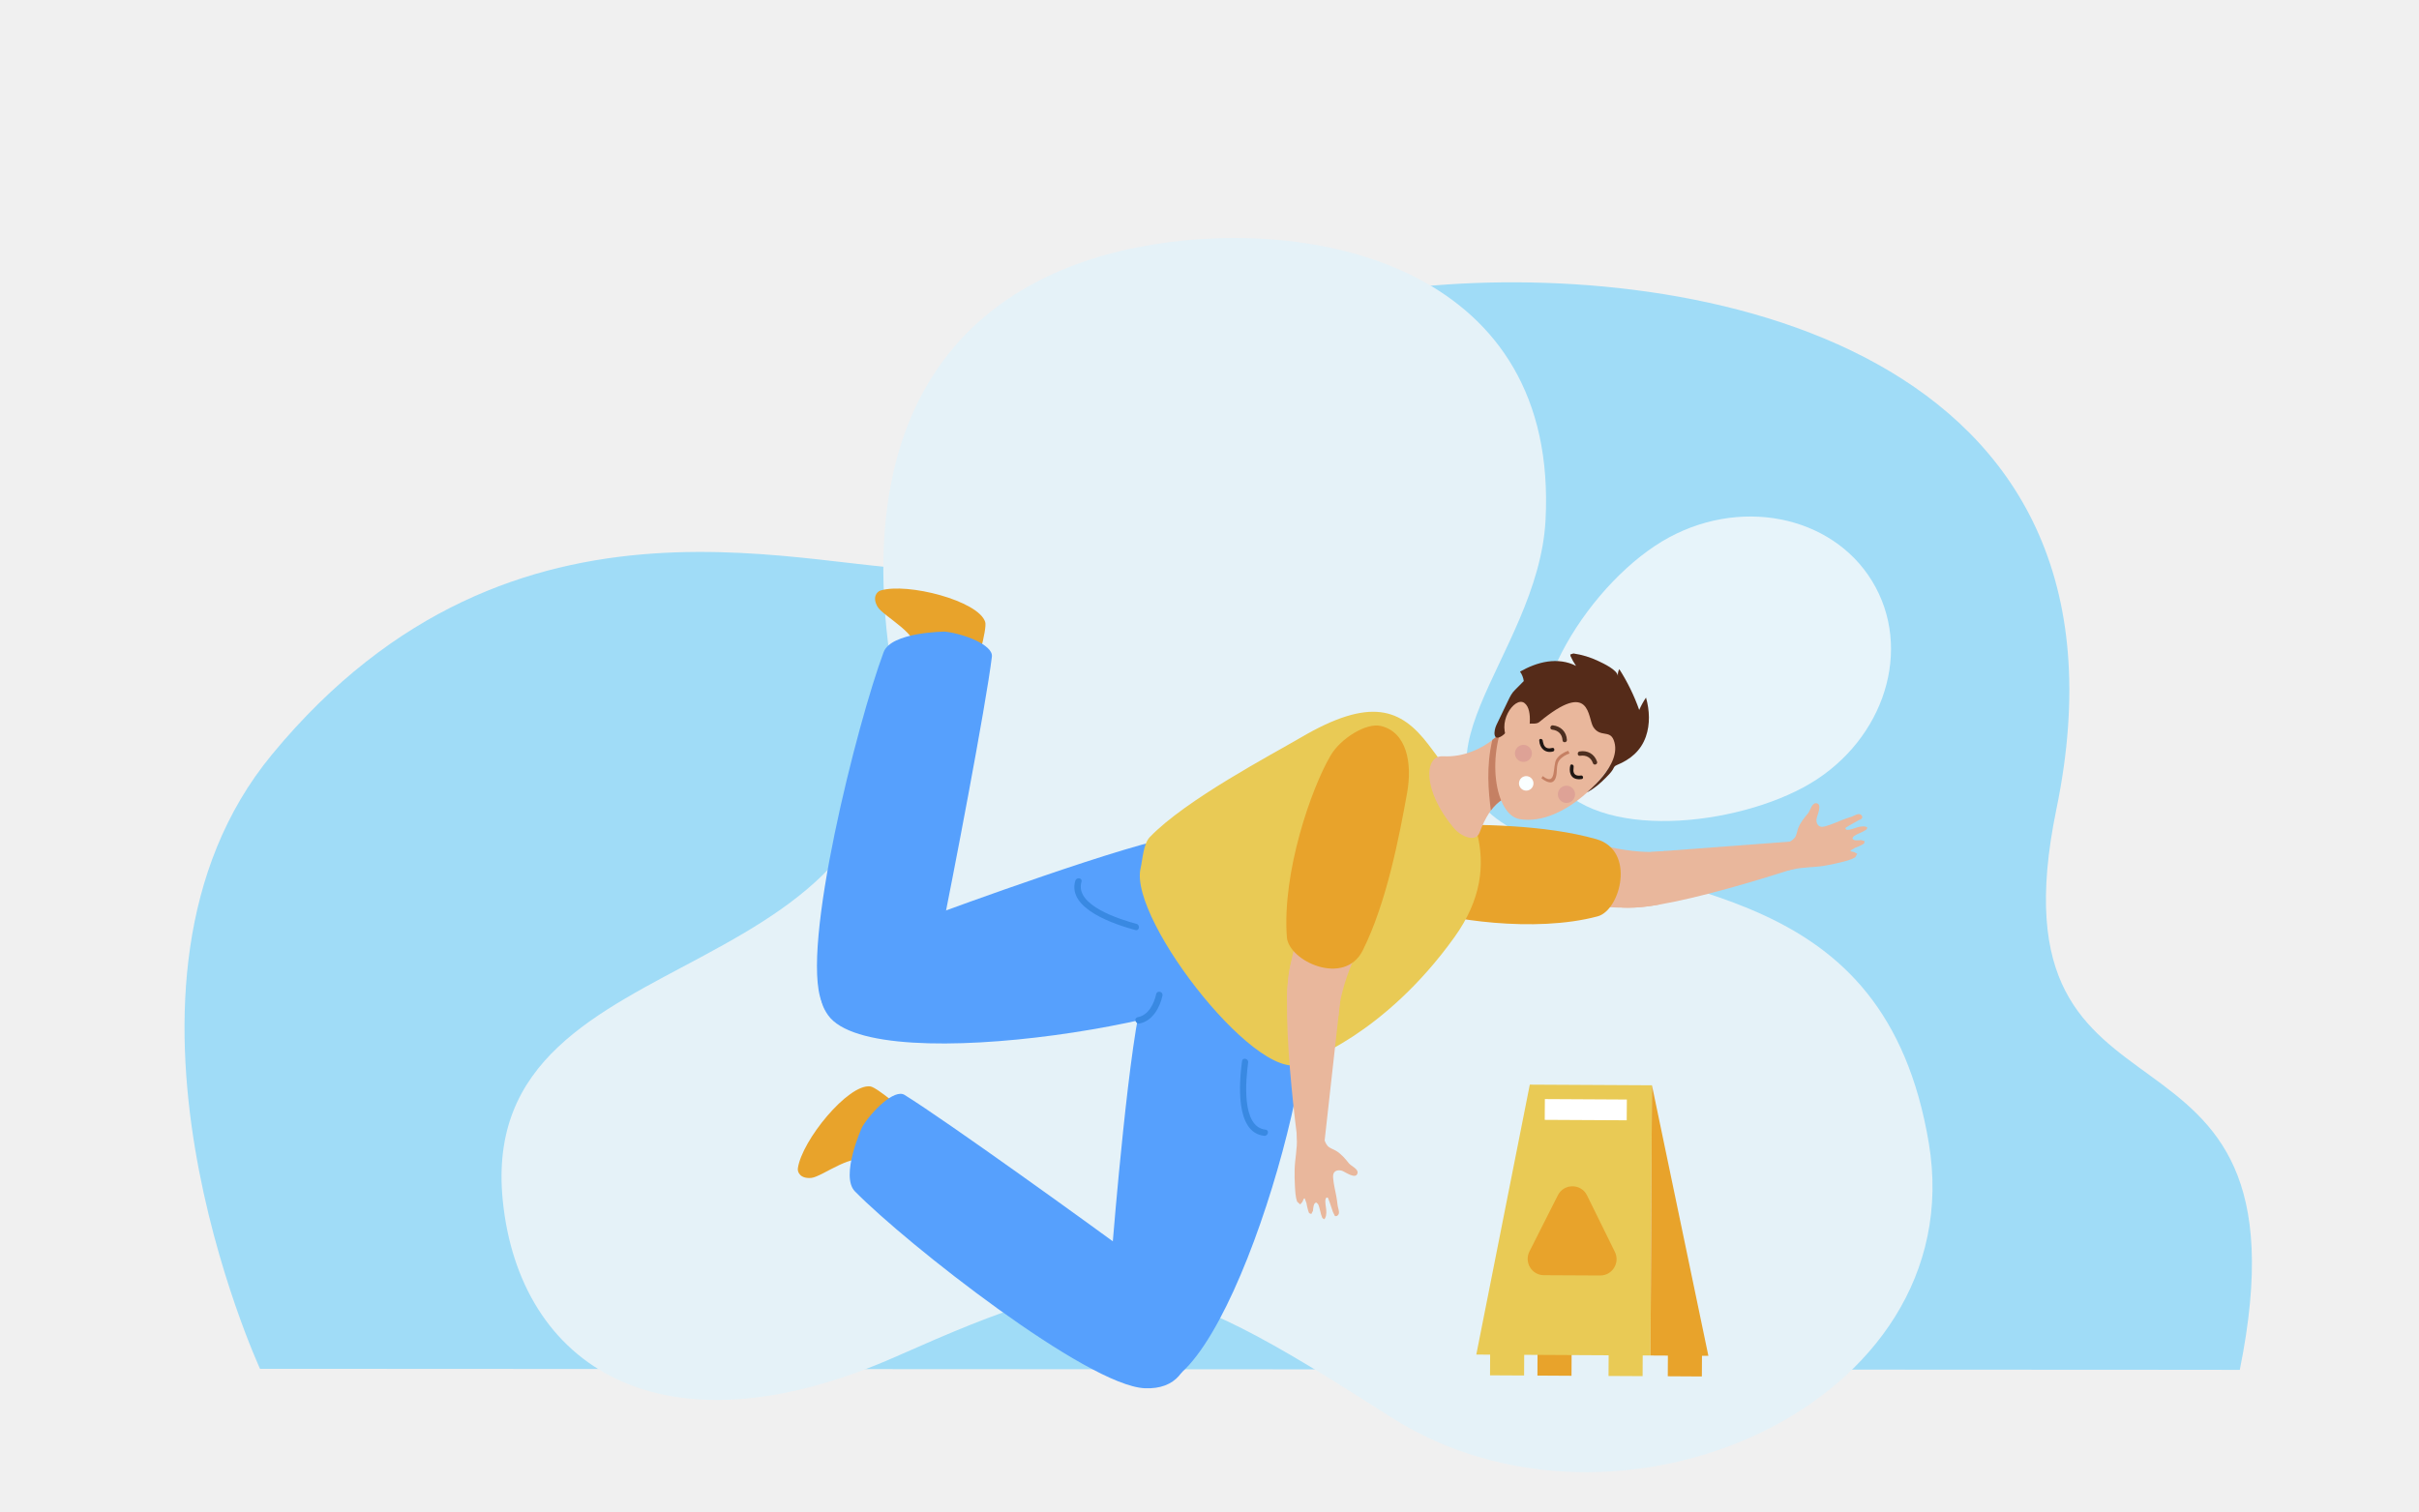
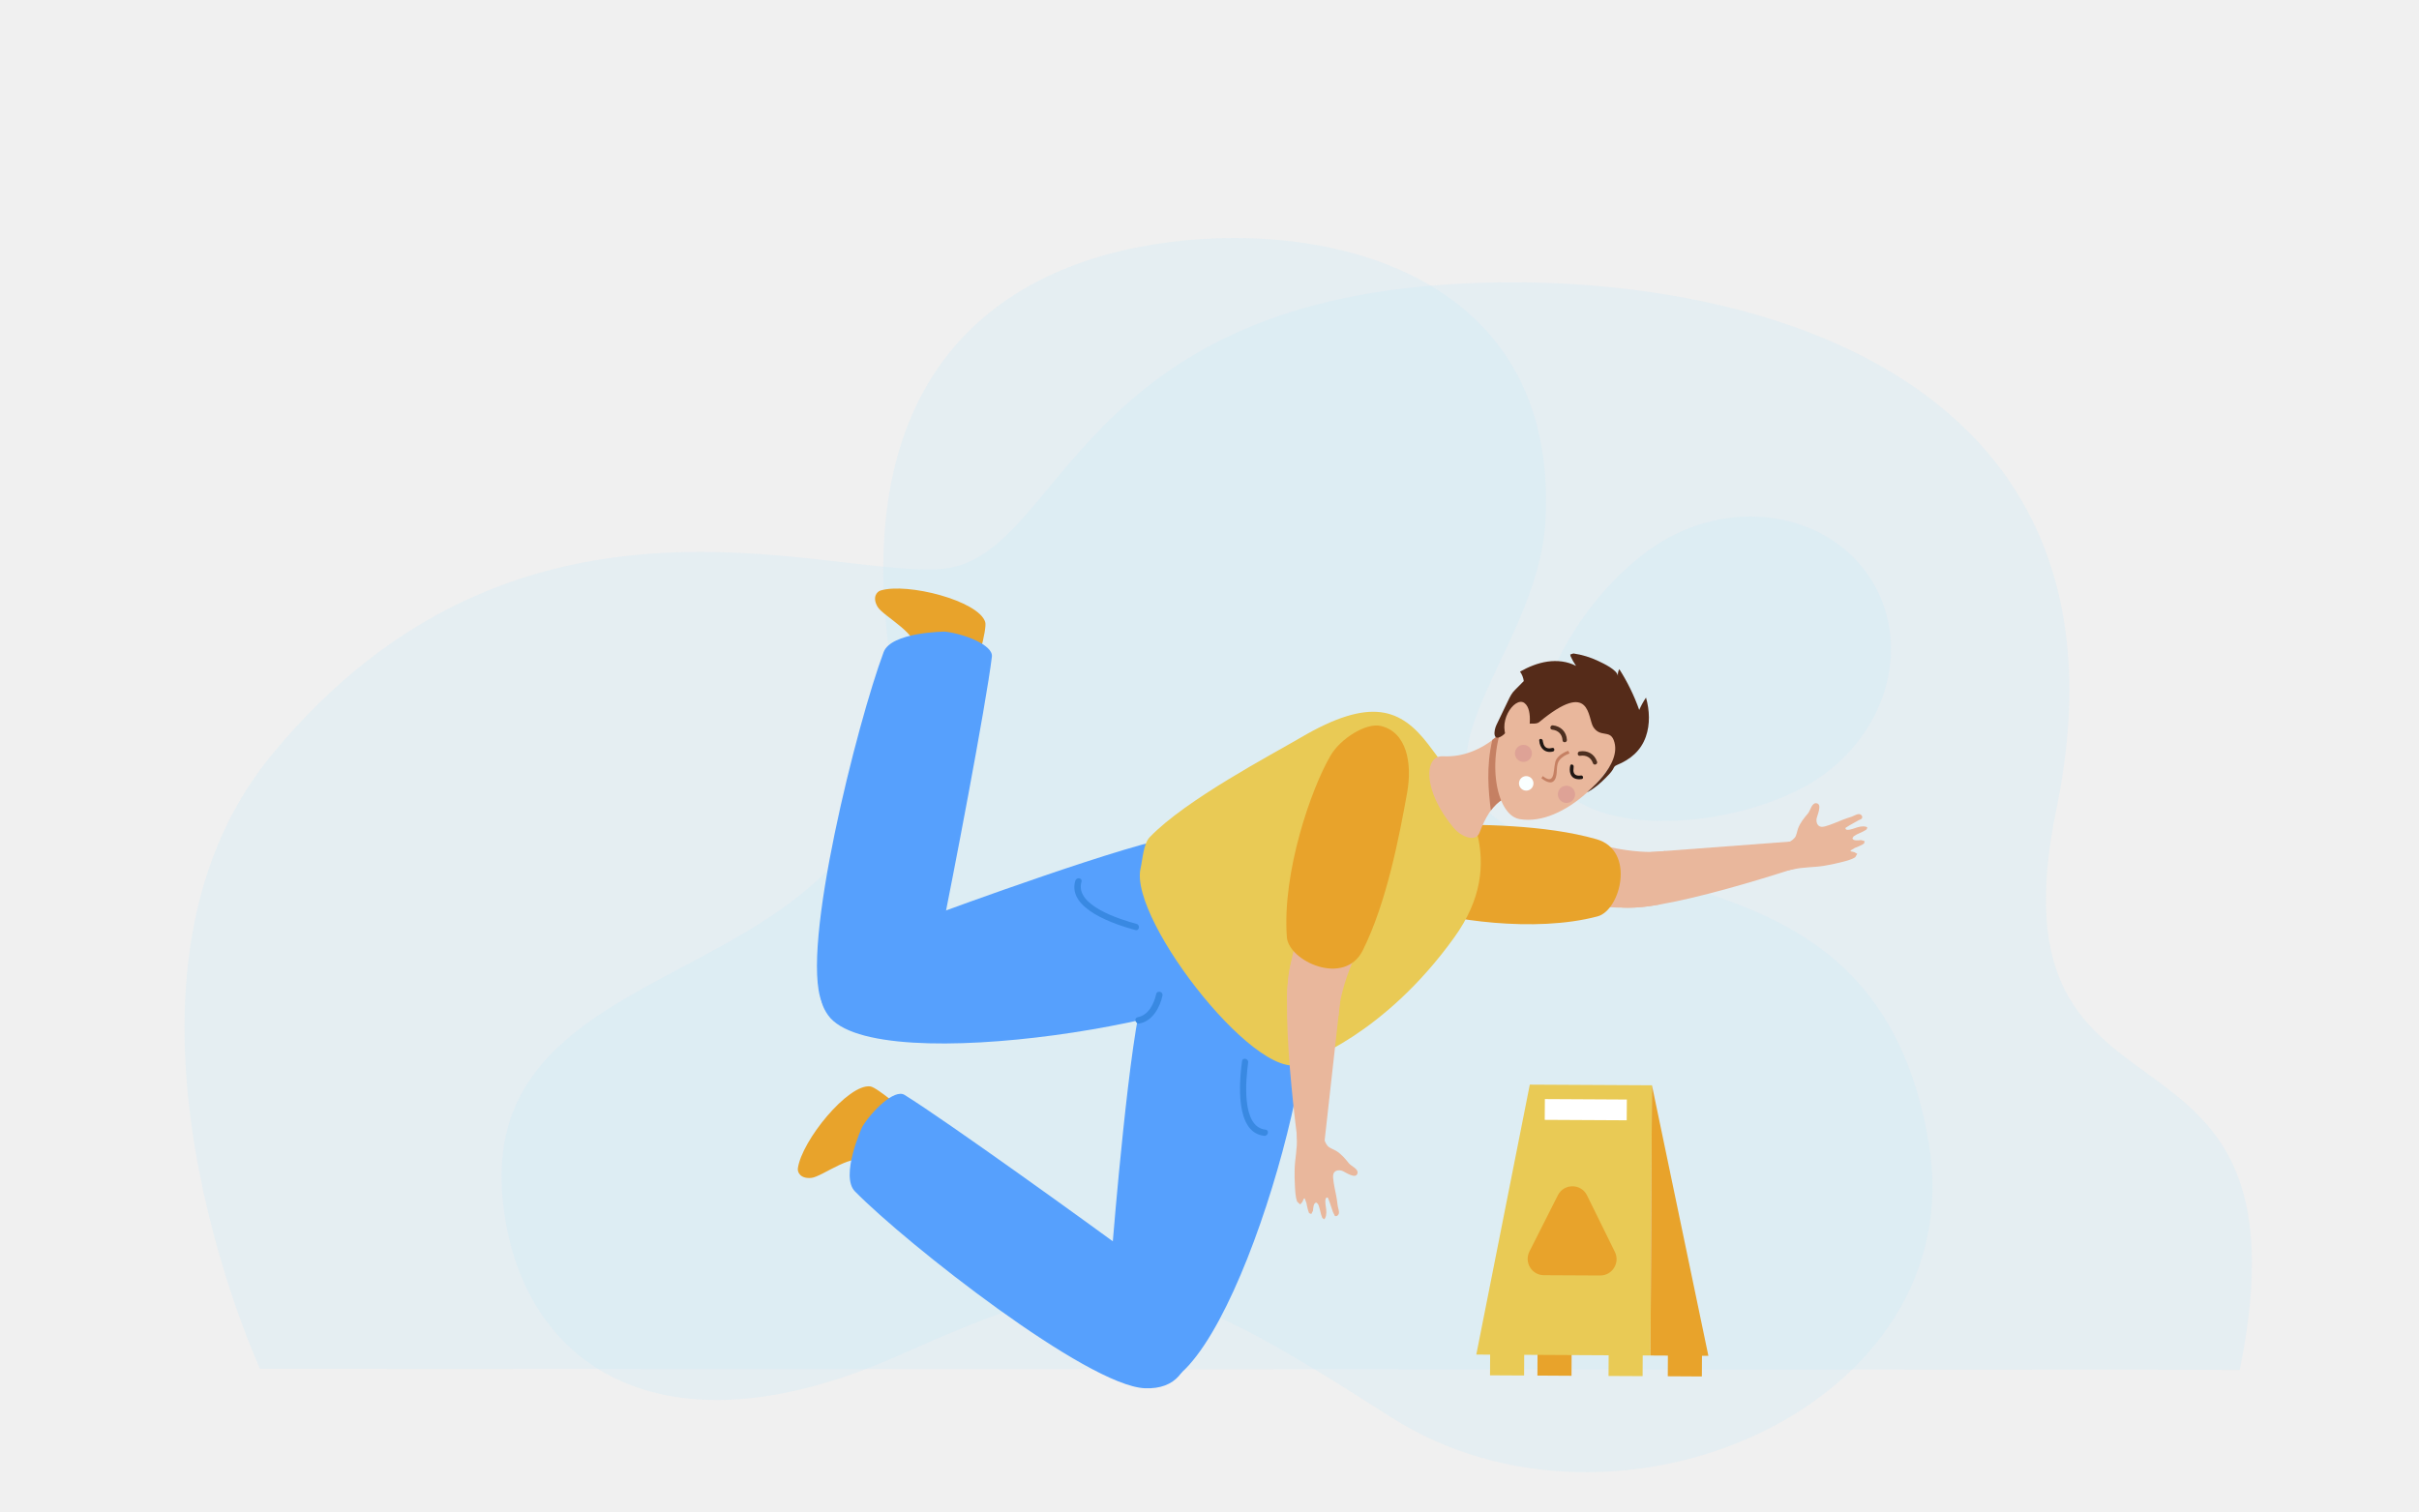
<svg xmlns="http://www.w3.org/2000/svg" id="eOkYnIVEzX01" viewBox="0 0 12000 7500" shape-rendering="geometricPrecision" text-rendering="geometricPrecision" version="1.1">
  <style id="style21766">
#eOkYnIVEzX085 {animation: eOkYnIVEzX085_c_o 3000ms linear infinite normal forwards}@keyframes eOkYnIVEzX085_c_o { 0% {opacity: 1} 10% {opacity: 0.1} 20% {opacity: 1} 30% {opacity: 0.2} 40% {opacity: 1} 50% {opacity: 0.3} 60% {opacity: 1} 70% {opacity: 0.4} 80% {opacity: 1} 90% {opacity: 0.5} 100% {opacity: 1}} #eOkYnIVEzX0135_tr {animation: eOkYnIVEzX0135_tr__tr 3000ms linear infinite normal forwards}@keyframes eOkYnIVEzX0135_tr__tr { 0% {transform: translate(3413px,5916px) rotate(0deg)} 10% {transform: translate(3413px,5916px) rotate(5400deg)} 100% {transform: translate(3413px,5916px) rotate(0deg)}} #eOkYnIVEzX0393_tr {animation: eOkYnIVEzX0393_tr__tr 3000ms linear infinite normal forwards}@keyframes eOkYnIVEzX0393_tr__tr { 0% {transform: translate(3201px,4651px) rotate(0deg)} 10% {transform: translate(3201px,4651px) rotate(-360deg)} 100% {transform: translate(3201px,4651px) rotate(0deg)}} #eOkYnIVEzX0393_ts {animation: eOkYnIVEzX0393_ts__ts 3000ms linear infinite normal forwards}@keyframes eOkYnIVEzX0393_ts__ts { 0% {transform: scale(0,0.5)} 10% {transform: scale(1,1)} 100% {transform: scale(0.5,0)}} #eOkYnIVEzX0393 {animation: eOkYnIVEzX0393_c_o 3000ms linear infinite normal forwards}@keyframes eOkYnIVEzX0393_c_o { 0% {opacity: 0.45} 20% {opacity: 1} 100% {opacity: 0.46}} #eOkYnIVEzX0419_tr {animation: eOkYnIVEzX0419_tr__tr 3000ms linear infinite normal forwards}@keyframes eOkYnIVEzX0419_tr__tr { 0% {transform: translate(3707px,5094px) rotate(0deg)} 10% {transform: translate(3707px,5094px) rotate(-5400deg)} 100% {transform: translate(3707px,5094px) rotate(0deg)}}
</style>
  <defs id="defs21774">
    <path id="eOkYnIVEzX02" d="M5482,6130c0-19,14-34,33-34c18,0,33,15,33,34s-15,34-33,34c-19,0-33-15-33-34Z" />
    <path id="eOkYnIVEzX03" d="M5365,6130c0-19,16-34,34-34s32,15,32,34-14,34-32,34-34-15-34-34Z" />
    <path id="eOkYnIVEzX04" d="M5631,6070c14,0,27,5,37,13h43c10-8,22-13,37-13c33,0,59,26,59,60c0,33-26,60-59,60-15,0-27-5-37-14h-43c-10,9-23,14-37,14-32,0-58-27-58-60c0-34,26-60,58-60Z" />
    <path id="eOkYnIVEzX05" d="M5864,6070c14,0,27,5,37,13h43c10-8,23-13,38-13c32,0,58,26,58,60c0,33-26,60-58,60-15,0-28-5-38-14h-43c-10,9-23,14-37,14-32,0-58-27-58-60c0-34,26-60,58-60Z" />
    <path id="eOkYnIVEzX06" d="M6298,6130c0-19,14-34,32-34s34,15,34,34-16,34-34,34-32-15-32-34Z" />
    <path id="eOkYnIVEzX07" d="M7049,2835h33v-195h-33v195Z" />
  </defs>
-   <path d="m 1290,6792 c 0,0 -881,-1909 59,-3048 1211,-1469 2723,-884 3311,-920 588,-35 634,-1234 2390,-1402 1357,-130 3627,291 3151,2594 -361,1752 1302,846 910,2781 z" fill="#a0dcf7" fill-rule="evenodd" stroke-width="28.222" stroke-linejoin="round" id="path21778" />
-   <path d="M 6897.526,7030.21 C 5695.714,6260.109 5530.887,6249.613 4448.655,6729.604 3276.228,7249.56 2576.102,6773.409 2494.07,5956.912 2354.407,4566.129 4650.46,5014.082 4411.576,3240.042 c -176.065,-1307.014 455.292,-1886.562 1304.497,-2026.127 840.179,-138.215 2016.445,127.235 1950.939,1367.105 -36.214,685.87 -789.945,1241.927 -107.483,1560.841 705.99,329.93 1790.622,220.894 2008.946,1530.918 216.408,1298.322 -1547.509,2077.223 -2670.948,1357.431" style="fill:#e5f2f8;fill-opacity:1;fill-rule:nonzero;stroke:none;stroke-width:9.615" id="path12" />
-   <path d="m 8281.079,2665.8 c 381.998,-205.294 840.46,-93.847 1023.924,249.012 183.464,342.758 22.57,787.181 -359.428,992.468 C 8563.569,4112.609 7866.13,4172.087 7682.666,3829.3 7499.202,3486.47 7899.167,2871.123 8281.079,2665.8" style="fill:#e7f4fa;fill-opacity:1;fill-rule:nonzero;stroke:none;stroke-width:9.615" id="path14" />
+   <path d="m 1290,6792 c 0,0 -881,-1909 59,-3048 1211,-1469 2723,-884 3311,-920 588,-35 634,-1234 2390,-1402 1357,-130 3627,291 3151,2594 -361,1752 1302,846 910,2781 z" fill="#a0dcf7" fill-rule="evenodd" stroke-width="28.222" stroke-linejoin="round" id="path21778" style="fill:#cfebf8;fill-opacity:0.325" />
+   <path d="M 6897.526,7030.21 C 5695.714,6260.109 5530.887,6249.613 4448.655,6729.604 3276.228,7249.56 2576.102,6773.409 2494.07,5956.912 2354.407,4566.129 4650.46,5014.082 4411.576,3240.042 c -176.065,-1307.014 455.292,-1886.562 1304.497,-2026.127 840.179,-138.215 2016.445,127.235 1950.939,1367.105 -36.214,685.87 -789.945,1241.927 -107.483,1560.841 705.99,329.93 1790.622,220.894 2008.946,1530.918 216.408,1298.322 -1547.509,2077.223 -2670.948,1357.431" style="fill:#cfebf8;fill-opacity:0.325;fill-rule:nonzero;stroke:none;stroke-width:9.615" id="path12" />
+   <path d="m 8281.079,2665.8 c 381.998,-205.294 840.46,-93.847 1023.924,249.012 183.464,342.758 22.57,787.181 -359.428,992.468 C 8563.569,4112.609 7866.13,4172.087 7682.666,3829.3 7499.202,3486.47 7899.167,2871.123 8281.079,2665.8" style="fill:#cfebf8;fill-opacity:0.325;fill-rule:nonzero;stroke:none;stroke-width:9.615" id="path14" />
  <path d="m 7795.819,6826.461 -169.056,-1.011 0.864,-169.379 169.056,0.938 -0.865,169.423" style="fill:#e8a32b;fill-opacity:1;fill-rule:nonzero;stroke:none;stroke-width:9.615" id="path16" />
  <path d="m 7323.526,6721.259 864.19,4.62 7.204,-1340.784 -605.999,-3.248 -265.395,1339.463" style="fill:#e9ca55;fill-opacity:1;fill-rule:nonzero;stroke:none;stroke-width:9.615" id="path18" />
  <path d="m 8069.57,5558.777 -406.593,-2.166 0.72,-103.094 406.694,2.238 -0.72,103.058" style="fill:#ffffff;fill-opacity:1;fill-rule:nonzero;stroke:none;stroke-width:9.615" id="path20" />
  <path d="m 8194.92,5385.066 279.896,1342.358 -287.1,-1.588 z" style="fill:#e8a32b;fill-opacity:1;fill-rule:nonzero;stroke:none;stroke-width:9.615" id="path22" />
  <path d="m 7560.58,6825.104 -168.955,-0.866 0.865,-169.415 169.056,1.011 -0.936,169.307" style="fill:#e9ca55;fill-opacity:1;fill-rule:nonzero;stroke:none;stroke-width:9.615" id="path24" />
  <path d="m 8148.526,6828.259 -169.056,-0.866 0.936,-169.387 168.962,0.938 -0.865,169.3" style="fill:#e9ca55;fill-opacity:1;fill-rule:nonzero;stroke:none;stroke-width:9.615" id="path26" />
  <path d="m 8442.449,6829.919 -169.056,-1.011 0.936,-169.307 169.056,0.866 -0.936,169.415" style="fill:#e8a32b;fill-opacity:1;fill-rule:nonzero;stroke:none;stroke-width:9.615" id="path28" />
  <path d="m 7937.975,6328.805 -279.032,-1.444 c -60.225,0 -98.939,-63.989 -71.752,-117.72 l 141.004,-278.949 c 30.163,-59.55 115.264,-59.174 144.75,0.794 l 138.028,280.371 c 26.611,54.106 -12.866,117.352 -72.998,116.941" style="fill:#e8a32b;fill-opacity:1;fill-rule:nonzero;stroke:none;stroke-width:9.615" id="path30" />
  <path d="m 7707.448,4472.202 c 39.283,-2.238 320.239,58.423 516.381,17.333 93.364,-19.665 36.503,-267.103 36.503,-267.103 0,0 -168.962,35.684 -500.727,-84.145 -279.514,-101.066 -52.157,333.915 -52.157,333.915" style="fill:#e9b79c;fill-opacity:1;fill-rule:nonzero;stroke:none;stroke-width:9.615" id="path32" />
  <path d="m 8054.197,4503.742 c 248.97,16.171 999.725,-244.76 999.725,-244.76 l -114.882,-87.494 -748.062,56.135 c 0,0 -354.818,262.1 -136.782,276.119" style="fill:#e9b79c;fill-opacity:1;fill-rule:nonzero;stroke:none;stroke-width:9.615" id="path34" />
  <path d="m 8904.08,4155.693 c 8.832,-12.59 10.561,-31.468 15.942,-45.602 10.568,-28.125 29.774,-51.515 48.987,-74.11 10.755,-12.518 18.536,-51.695 39.766,-50.648 34.774,1.733 4.106,63.354 2.377,78.846 -1.657,14.25 3.458,30.904 16.62,36.478 8.739,3.61 18.73,1.66 27.858,-0.866 29.104,-8.085 56.479,-20.791 84.524,-31.771 14.502,-5.775 29.299,-10.381 44.088,-15.189 11.145,-3.682 24.587,-12.821 36.02,-13.391 9.127,-0.722 19.213,7.002 17.578,17.037 -1.657,8.944 -10.467,9.623 -17.29,13.196 -15.273,8.15 -30.35,16.726 -45.241,25.411 l -20.171,12.713 c -3.098,20.379 40.537,3.321 47.64,0.938 17.578,-5.992 36.308,-11.543 55.038,-6.208 l 6.051,4.187 -5.403,9.861 c -19.696,13.348 -43.613,19.325 -62.919,33.077 l -5.979,9.327 c 2.017,15.42 32.749,10.302 42.835,9.442 l 17.484,5.27 -2.593,11.651 -10.662,6.641 c -11.332,4.981 -22.765,11.348 -34.673,14.893 l -22.476,13.572 2.593,3.97 16.807,3.898 14.408,8.345 -10.374,17.261 c -22.383,13.579 -49.563,19.253 -74.633,25.613 -26.799,6.714 -53.886,12.409 -81.167,16.726 -51.292,8.194 -104.602,5.487 -154.929,18.271 l -22.959,4.187 c -14.79,0 -28.434,-8.389 -39.283,-18.502 -20.459,-18.95 -33.909,-47.638 -31.409,-75.835 0.792,-8.952 1.081,-27.338 8.739,-32.153 l 24.875,-3.249 c 9.416,-1.299 18.831,-2.671 28.052,-5.27 15.654,-4.476 31.409,-12.9 43.8,-27.945" style="fill:#e9b79c;fill-opacity:1;fill-rule:nonzero;stroke:none;stroke-width:9.615" id="path36" />
  <path d="m 7113.069,4091.819 c -152.335,1.155 -296.127,58.878 -301.796,189.982 -3.242,74.298 97.398,184.619 189.126,217.92 176.353,63.924 612.915,130.7 924.898,47.154 114.306,-30.608 189.414,-326.963 -5.475,-382.802 -255.792,-73.352 -592.167,-73.908 -806.752,-72.255" style="fill:#e8a32b;fill-opacity:1;fill-rule:nonzero;stroke:none;stroke-width:9.615" id="path38" />
  <path d="m 4837.288,3325.248 c 0,0 61.277,-203.785 50.039,-239.093 -33.52,-105.311 -386.227,-196.566 -519.263,-156.039 -18.536,5.703 -42.165,33.691 -14.502,80.954 27.663,47.154 216.89,140.316 185.863,223.601 -30.927,83.242 297.863,90.577 297.863,90.577" style="fill:#e8a32b;fill-opacity:1;fill-rule:nonzero;stroke:none;stroke-width:9.615" id="path40" />
  <path d="m 4659.105,4529.774 c 0,0 982.047,-361.932 1186.164,-378.29 299.974,-24.256 513.305,342.83 396.795,669.714 -80.108,224.836 -1902.716,543.944 -2134.396,215.819 -210.068,-297.517 551.436,-507.243 551.436,-507.243" style="fill:#56a0fd;fill-opacity:1;fill-rule:nonzero;stroke:none;stroke-width:9.615" id="path42" />
  <path d="m 4383.437,3235.841 c -129.196,345.53 -415.432,1471.766 -306.508,1737.071 117.857,286.731 509.372,66.018 591.785,-333.727 53.403,-259.097 222.553,-1138.948 251.75,-1380.749 7.132,-58.618 -140.715,-114.334 -232.638,-124.456 -2.305,0 -267.03,1.949 -304.39,101.86" style="fill:#56a0fd;fill-opacity:1;fill-rule:nonzero;stroke:none;stroke-width:9.615" id="path44" />
  <path d="m 4512.72,5536.477 c 0,0 -158.776,-141.29 -195.559,-145.845 -109.313,-13.767 -340.129,268.756 -359.241,406.783 -2.666,19.253 12.773,52.569 67.235,47.147 54.368,-5.342 218.137,-138.403 280.574,-75.157 62.336,63.051 206.992,-232.928 206.992,-232.928" style="fill:#e8a32b;fill-opacity:1;fill-rule:nonzero;stroke:none;stroke-width:9.615" id="path46" />
  <path d="m 5520.319,6159.91 c 0,0 84.431,-1045.137 155.224,-1237.726 104.025,-282.898 525.984,-322.935 773.225,-79.82 170.014,167.199 -306.025,1958.983 -700.422,2031.924 -357.606,66.213 -228.028,-714.378 -228.028,-714.378" style="fill:#56a0fd;fill-opacity:1;fill-rule:nonzero;stroke:none;stroke-width:9.615" id="path48" />
  <path d="m 4241.274,5911.757 c 258.673,262.591 1152.061,964.371 1438.109,976.593 309.195,13.196 280.285,-404.264 -47.258,-647.039 -212.179,-157.36 -938.247,-680.506 -1144.95,-808.528 -50.14,-31.063 -162.623,80.001 -210.356,159.41 -1.153,1.949 -110.365,243.612 -35.544,319.563" style="fill:#56a0fd;fill-opacity:1;fill-rule:nonzero;stroke:none;stroke-width:9.615" id="path50" />
  <path d="m 7215.848,4649.104 c 266.353,-371.93 72.904,-689.255 -129.477,-954.265 -136.494,-178.547 -285.854,-239.469 -635.874,-33.871 -137.647,80.838 -568.632,306.952 -746.714,492.733 -31.986,33.467 -35.444,110.277 -45.817,155.439 -59.073,259.574 615.89,1115.559 813.185,958.769 0,0 393.525,-128.404 744.697,-618.805" style="fill:#e9ca55;fill-opacity:1;fill-rule:nonzero;stroke:none;stroke-width:9.615" id="path52" />
  <path d="m 7503.431,3573.473 c 0,0 93.846,318.011 61.09,315.607 -32.656,-2.454 -65.607,51.89 -112,78.658 -50.14,29.136 -85.871,91.443 -112.858,163.518 -18.925,50.454 -91.829,20.112 -127.943,-22.899 -155.606,-185.095 -147.826,-361.058 -53.792,-355.832 211.221,11.543 345.503,-179.053 345.503,-179.053" style="fill:#e9b79c;fill-opacity:1;fill-rule:nonzero;stroke:none;stroke-width:9.615" id="path54" />
  <path d="m 7452.521,3967.739 c 46.394,-26.768 79.345,-81.141 112,-78.658 32.757,2.382 -68.582,-340.65 -68.582,-340.65 0,0 -23.435,73.663 -92.881,122.658 -31.51,135.125 -18.925,256.686 -7.399,350.453 15.273,-20.906 38.808,-43.314 56.861,-53.803" style="fill:#c58063;fill-opacity:1;fill-rule:nonzero;stroke:none;stroke-width:9.615" id="path56" />
  <path d="m 8052.086,3652.507 c -27.181,170.556 -292.482,450.855 -514.458,411.671 -121.992,-21.469 -170.403,-319.657 -51.969,-538.154 15.373,-28.385 130.925,-141.29 313.805,-161.785 82.702,-9.623 280.862,110.877 252.622,288.269" style="fill:#e9b79c;fill-opacity:1;fill-rule:nonzero;stroke:none;stroke-width:9.615" id="path58" />
  <path d="m 7875.063,3930.597 c -19.883,10.749 179.617,-134.988 129.672,-259.212 -20.272,-50.533 -65.895,-11.168 -100.568,-63.65 -29.493,-44.866 -9.704,-239.548 -268.759,-24.631 -12.485,10.294 -35.825,6.714 -51.775,7.515 -19.494,0.866 -41.495,44.26 -58.972,53.507 -16.814,8.952 7.492,-67.866 -8.551,-57.636 -25.74,16.351 -39.283,47.71 -64.836,64.74 -46.776,31.208 -41.877,-24.812 -27.858,-54.063 19.213,-40.159 38.52,-80.275 57.826,-120.434 9.797,-20.415 18.925,-39.437 35.638,-54.742 l 42.165,-42.679 c -2.305,-16.842 -8.738,-33.077 -18.637,-46.844 42.359,-23.801 88.083,-42.643 136.112,-49.667 48.123,-6.93 98.738,-1.372 141.774,21.282 -10.28,-15.044 -19.307,-30.904 -26.9,-47.566 l -1.729,-8.879 15.561,-5.27 c 43.13,6.208 85.295,19.138 124.586,38.015 23.723,11.348 92.593,43.011 96.245,73.807 -1.369,-11.623 1.081,-23.649 6.844,-33.958 40.537,63.426 73.87,131.559 98.839,202.579 9.221,-21.541 20.56,-42.029 33.715,-61.398 17.772,63.246 20.848,131.97 -0.865,193.866 -24.782,70.457 -77.032,113.396 -143.979,140.922 -14.408,5.847 -13.644,12.099 -20.272,22.899 -9.027,14.734 -22.57,27.815 -34.767,40.34 -26.9,27.519 -56.58,52.641 -90.482,71.143" style="fill:#552b19;fill-opacity:1;fill-rule:nonzero;stroke:none;stroke-width:9.615" id="path60" />
  <path d="m 7579.793,3652.016 c 0,0 30.639,-129.372 -18.06,-164.117 -48.987,-34.738 -145.614,106.069 -72.998,193.484 72.522,87.198 84.524,8.836 91.058,-29.367" style="fill:#e9b79c;fill-opacity:1;fill-rule:nonzero;stroke:none;stroke-width:9.615" id="path62" />
  <path d="m 7653.274,3675.896 0.792,4.837 4.394,15.109 c 8.645,18.466 24.875,19.744 42.165,15.304 10.856,-2.888 14.12,14.929 3.386,17.715 -38.325,9.998 -66.183,-15.499 -68.294,-54.792 -0.72,-11.536 17.001,-9.507 17.578,1.877" style="fill:#201714;fill-opacity:1;fill-rule:nonzero;stroke:none;stroke-width:9.615" id="path64" />
  <path d="m 7806.38,3805.16 -1.153,20.415 c 2.593,21.549 18.831,25.007 37.749,22.336 11.145,-1.516 14.509,16.163 3.386,17.715 -22.383,3.176 -46.199,-0.722 -55.42,-25.165 -4.971,-13.153 -4.394,-28.385 -1.369,-41.581 2.593,-11.124 19.307,-4.692 16.807,6.28" style="fill:#201714;fill-opacity:1;fill-rule:nonzero;stroke:none;stroke-width:9.615" id="path66" />
  <path d="m 7902.15,3786.852 c -9.61,-28.659 -34.392,-41.545 -63.971,-36.665 -13.832,2.31 -15.755,-19.433 -2.017,-21.657 38.995,-6.569 73.481,12.409 86.448,50.843 4.394,13.269 -15.95,20.791 -20.459,7.479" style="fill:#4d2f20;fill-opacity:1;fill-rule:nonzero;stroke:none;stroke-width:9.615" id="path68" />
  <path d="m 7751.342,3673.182 c -1.513,-30.298 -21.9,-49.472 -51.674,-52.742 -13.925,-1.516 -9.992,-22.899 3.818,-21.361 39.384,4.331 67.429,31.85 69.547,72.385 0.72,13.947 -20.942,15.68 -21.713,1.732" style="fill:#4d2f20;fill-opacity:1;fill-rule:nonzero;stroke:none;stroke-width:9.615" id="path70" />
  <path d="m 7786.022,3738.644 c -18.831,6.641 -38.231,17.52 -50.334,33.511 -17.578,23.195 -8.839,56.092 -17.095,83.726 -11.433,38.015 -40.63,30.226 -72.234,5.703 l 6.844,-10.684 c 70.786,55.16 46.97,-52.374 68.193,-84.325 13.255,-20.011 35.638,-33.511 58.021,-41.48 l 6.628,13.572" style="fill:#c58063;fill-opacity:1;fill-rule:nonzero;stroke:none;stroke-width:9.615" id="path72" />
  <path d="m 7522.738,3713.912 c -13.349,19.13 -8.739,45.523 10.28,58.914 19.112,13.456 45.428,8.836 58.784,-10.302 13.349,-19.181 8.739,-45.422 -10.28,-58.914 -19.112,-13.391 -45.436,-8.771 -58.785,10.302" style="fill:#dea296;fill-opacity:1;fill-rule:nonzero;stroke:none;stroke-width:9.615" id="path74" />
  <path d="m 7813.49,3943.187 c 1.081,-23.577 -17.196,-43.617 -40.825,-44.556 -23.528,-1.083 -43.411,17.217 -44.47,40.802 -1.081,23.678 17.29,43.61 40.825,44.657 23.528,1.011 43.512,-17.333 44.47,-40.903" style="fill:#dea296;fill-opacity:1;fill-rule:nonzero;stroke:none;stroke-width:9.615" id="path76" />
  <path d="m 6497.373,4449.679 c -5.115,39.069 -116.517,304.555 -112.382,505.221 1.945,95.572 255.115,85.386 255.115,85.386 0,0 -3.746,-172.996 175.107,-477.616 150.707,-256.621 -317.84,-112.992 -317.84,-112.992" style="fill:#e9b79c;fill-opacity:1;fill-rule:nonzero;stroke:none;stroke-width:9.615" id="path78" />
  <path d="m 6402.281,4785.218 c -61.767,242.248 55.327,1029.913 55.327,1029.913 l 107.001,-97.045 83.184,-747.101 c 0,0 -191.338,-397.832 -245.512,-185.766" style="fill:#e9b79c;fill-opacity:1;fill-rule:nonzero;stroke:none;stroke-width:9.615" id="path80" />
  <path d="m 6586.602,5686.531 c 10.662,11.059 28.917,16.25 41.783,24.14 25.646,15.723 45.054,38.802 63.59,61.997 10.374,12.9 47.352,27.714 42.359,48.44 -8.162,33.944 -62.819,-7.529 -77.709,-12.15 -13.731,-4.331 -31.02,-2.31 -38.902,9.623 -5.187,7.97 -5.115,18.206 -4.25,27.634 2.521,30.118 9.891,59.484 15.561,89.039 2.882,15.376 4.683,30.789 6.7,46.288 1.441,11.651 7.975,26.573 6.412,37.929 -1.225,9.031 -10.374,17.715 -19.977,14.142 l -9.704,-19.441 c -5.187,-16.539 -10.849,-32.94 -16.612,-49.291 l -8.746,-22.148 c -19.4,-6.714 -10.755,39.286 -9.697,46.7 2.593,18.459 4.611,37.936 -4.106,55.348 l -5.187,5.198 -8.645,-7.075 c -9.509,-21.773 -10.849,-46.505 -20.841,-68.061 l -8.068,-7.594 c -15.467,-0.794 -16.137,30.312 -17.196,40.498 l -8.45,16.091 -10.95,-4.62 -4.394,-11.731 c -2.882,-12.034 -6.916,-24.559 -8.263,-36.889 l -9.127,-24.631 -4.322,1.732 -6.988,15.983 -10.756,12.597 -15.085,-13.463 c -9.221,-24.444 -9.603,-52.258 -11.238,-78.167 -1.729,-27.634 -2.233,-55.348 -1.441,-83.062 1.441,-51.991 13.932,-103.954 10.662,-155.916 v -23.382 c 2.809,-14.669 13.45,-26.472 25.358,-35.344 22.383,-16.546 53.021,-24.436 80.303,-16.842 l 29.774,14.539 -1.369,25.122 c -0.72,9.515 -0.865,19.058 0,28.58 1.441,16.163 6.844,33.301 19.307,48.23" style="fill:#e9b79c;fill-opacity:1;fill-rule:nonzero;stroke:none;stroke-width:9.615" id="path82" />
  <path d="m 6980.227,3934.503 c 26.993,-150.249 -3.098,-302.411 -130.536,-332.341 -72.328,-16.95 -199.017,61.773 -248.681,146.113 -95.28,161.792 -241.477,579.433 -217.171,902.071 8.832,118.211 285.659,246.911 376.43,65.39 119.103,-238.342 181.922,-569.55 219.959,-781.232" style="fill:#e8a32b;fill-opacity:1;fill-rule:nonzero;stroke:none;stroke-width:9.615" id="path84" />
  <path d="m 5632.701,4614.929 c -97.78,-26.653 -340.698,-103.853 -298.245,-245.15 5.691,-18.943 36.308,-13.752 30.545,5.414 -35.155,117.345 190.762,186.647 273.081,209.17 19.112,5.198 13.925,35.9 -5.403,30.601" style="fill:#3989e2;fill-opacity:1;fill-rule:nonzero;stroke:none;stroke-width:9.615" id="path86" />
  <path d="m 6161.38,5265.13 c -13.356,100.575 -36.596,354.893 109.882,370.573 19.595,2.094 26.799,-28.306 6.844,-30.414 -121.51,-13.016 -97.686,-248.528 -86.354,-333.315 2.593,-19.665 -27.663,-26.768 -30.35,-6.858" style="fill:#3989e2;fill-opacity:1;fill-rule:nonzero;stroke:none;stroke-width:9.615" id="path88" />
  <path d="m 5652.678,5078.482 c 64.649,-12.034 101.432,-79.893 114.017,-138.092 4.394,-20.35 -26.892,-28.01 -31.316,-7.638 -10.374,47.754 -38.037,104.639 -91.534,114.638 -20.459,3.898 -11.433,34.853 8.832,31.092" style="fill:#3989e2;fill-opacity:1;fill-rule:nonzero;stroke:none;stroke-width:9.615" id="path90" />
  <path d="m 7603.422,3902.948 c -8.739,17.788 -30.35,25.122 -48.123,16.366 -17.772,-8.872 -25.07,-30.414 -16.331,-48.245 8.746,-17.788 30.257,-25.108 48.123,-16.351 17.772,8.757 25.07,30.341 16.331,48.23" style="fill:#faffff;fill-opacity:1;fill-rule:nonzero;stroke:none;stroke-width:9.615" id="path92" />
</svg>
